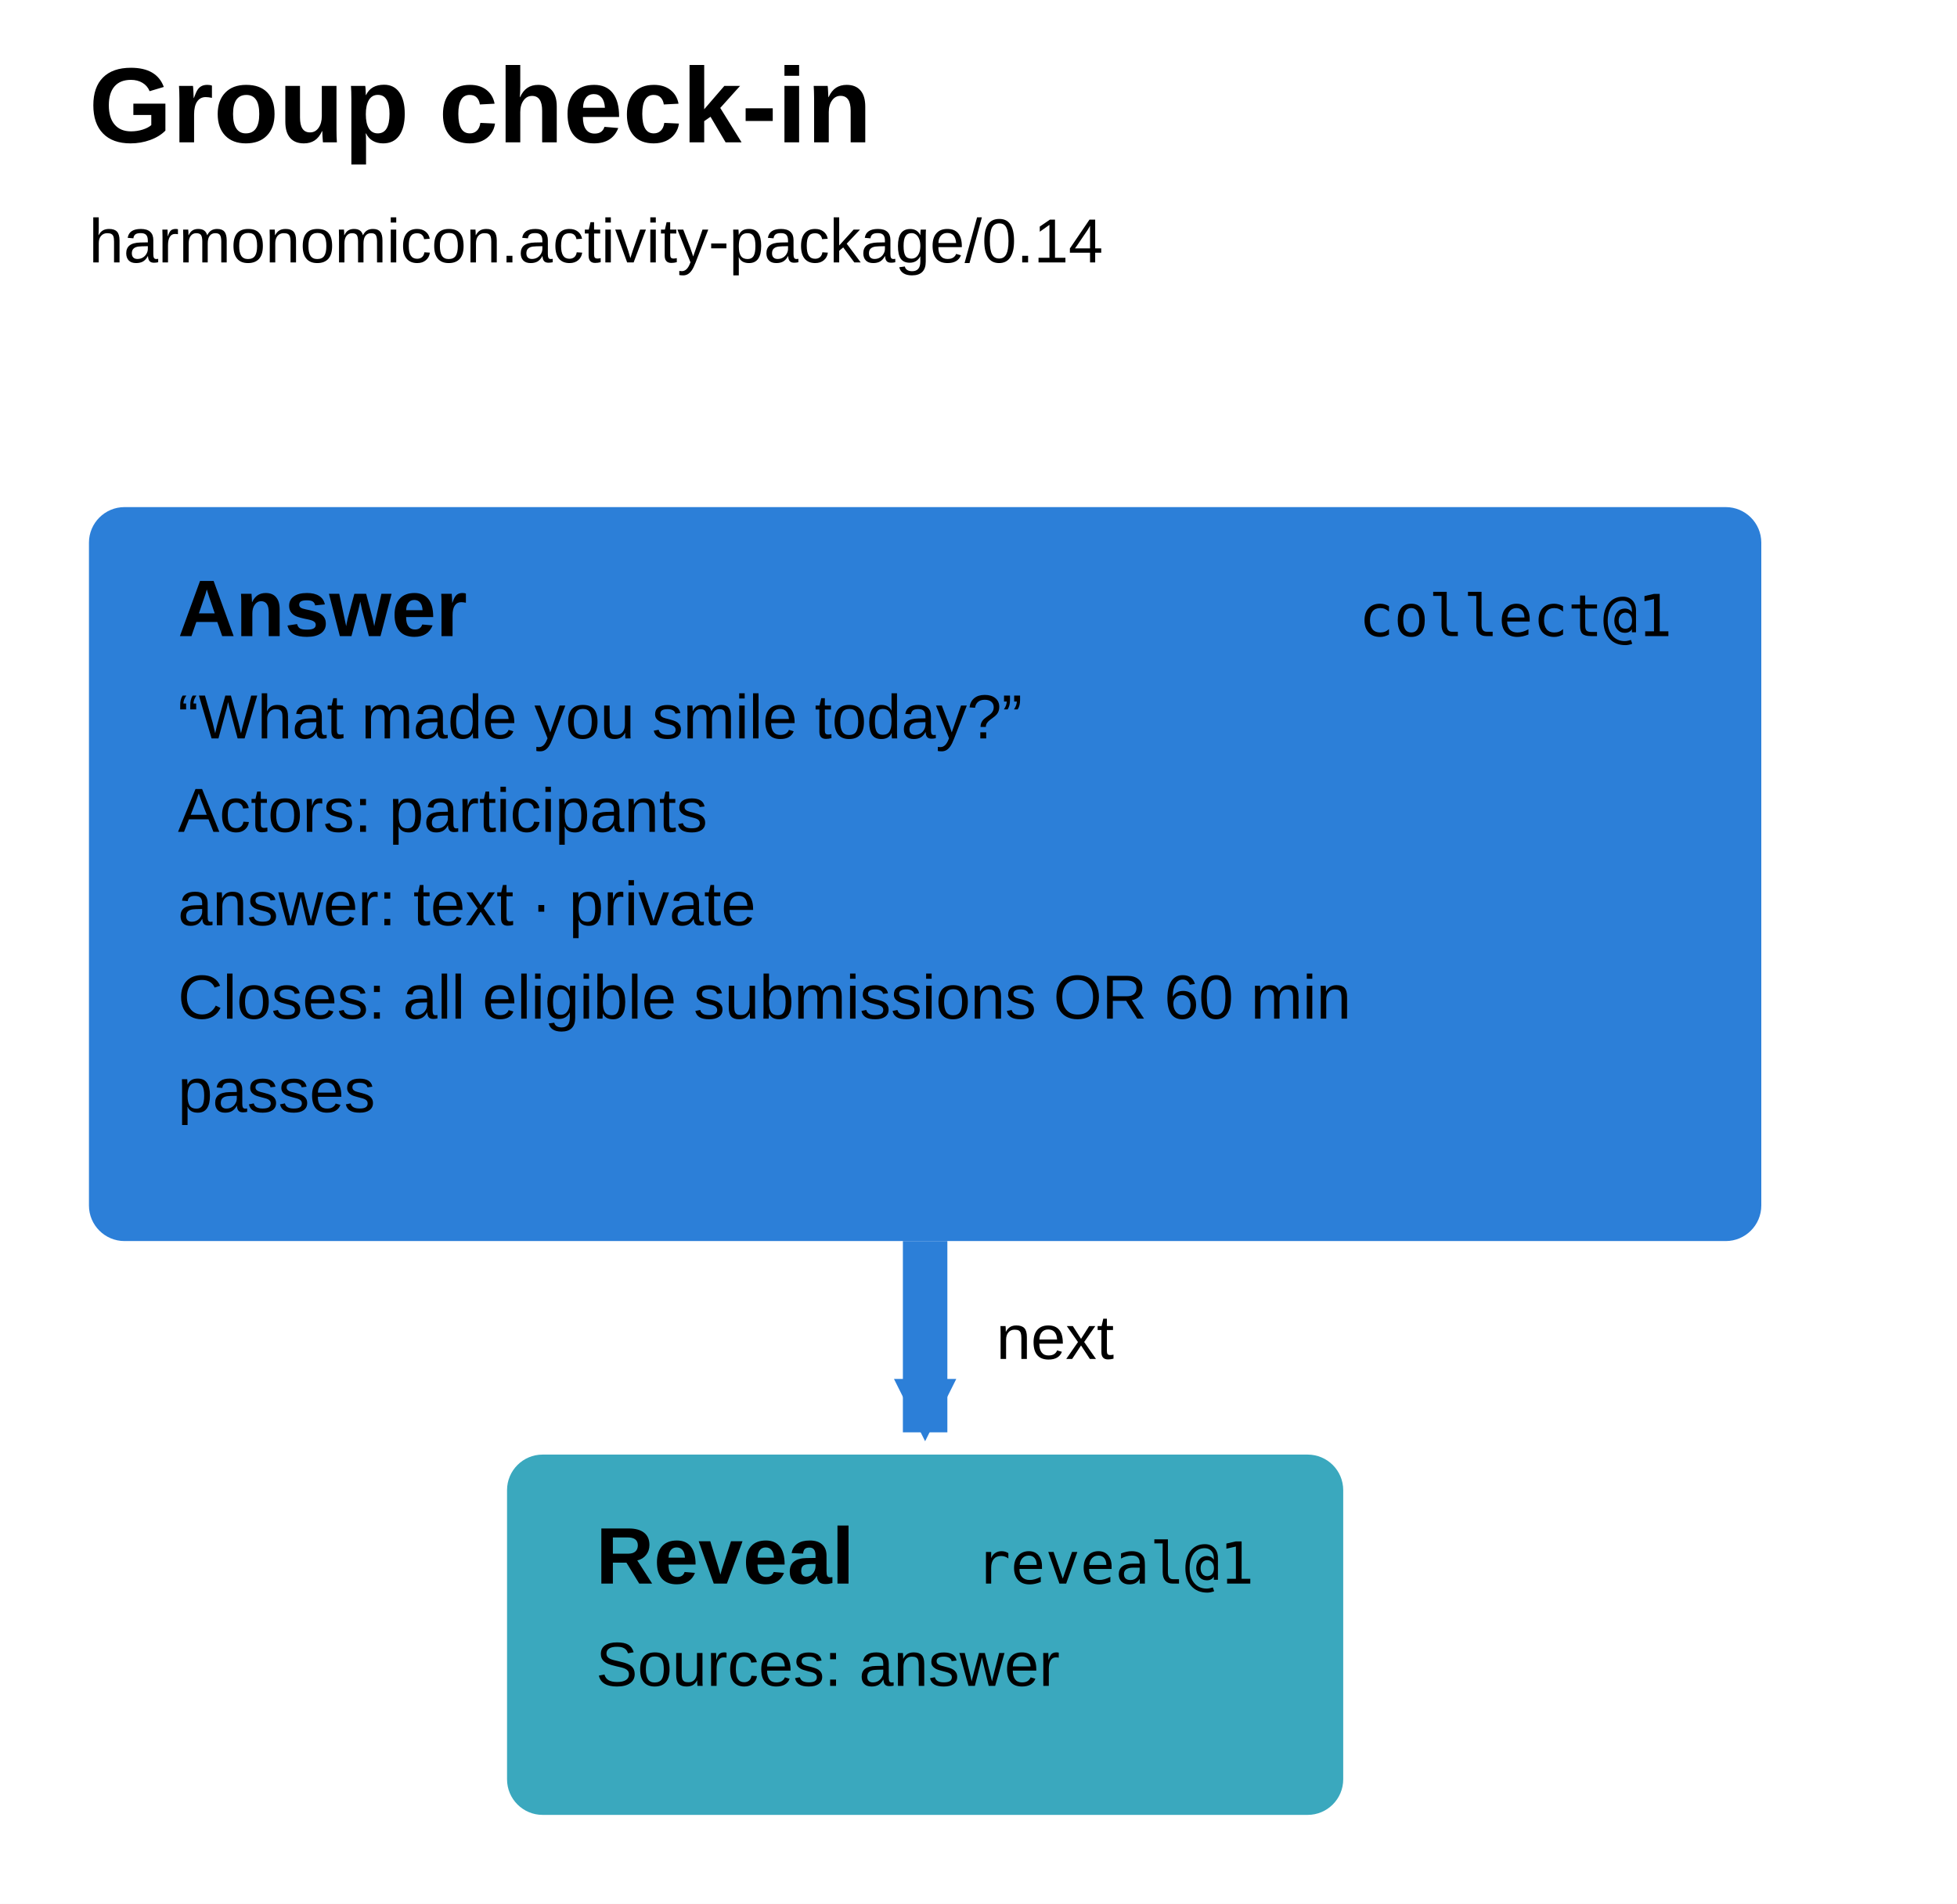
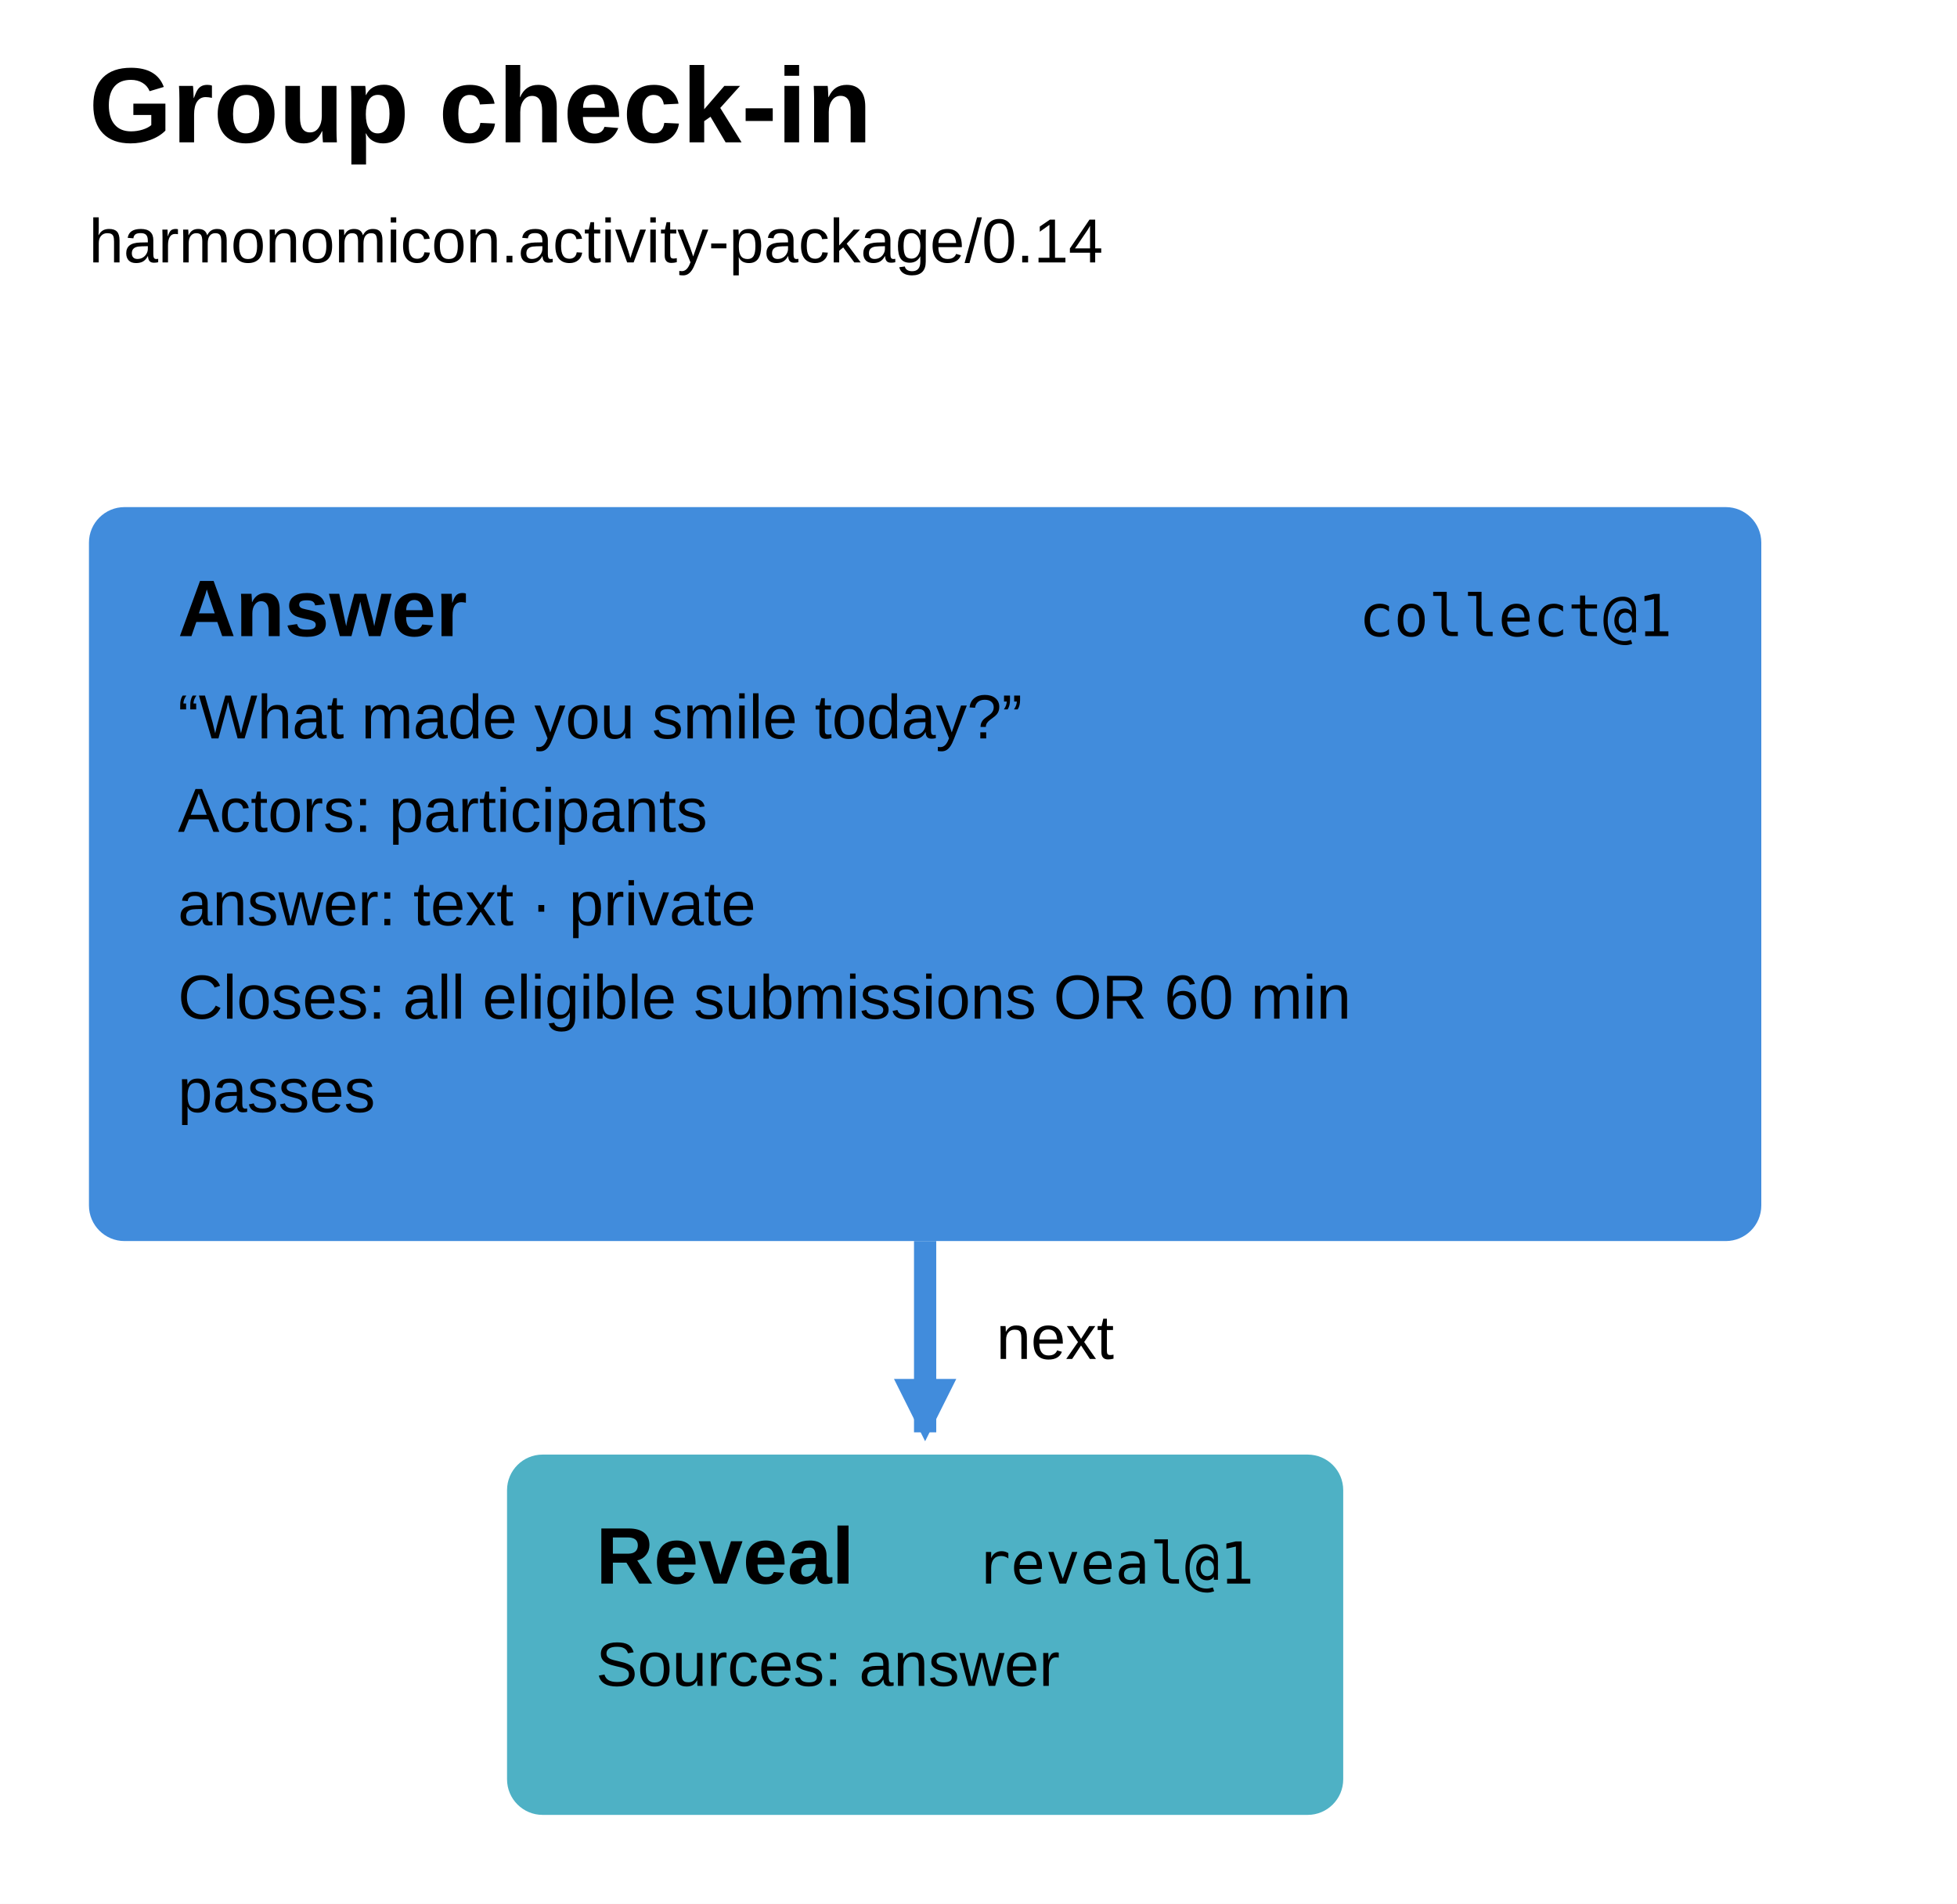
<svg xmlns="http://www.w3.org/2000/svg" width="440" height="428" viewBox="0 0 440 428" aria-label="Group check-in runbook" style="font-family:Arial,sans-serif;fill:black">
  <defs>
    <marker id="arrow-0" markerUnits="userSpaceOnUse" markerWidth="14" markerHeight="14" refX="12" refY="7" orient="auto">
-       <path d="M0 0L14 7L0 14Z" fill="#2c7fd8" />
+       <path d="M0 0L14 7L0 14Z" fill="#418cdc" />
    </marker>
  </defs>
  <rect width="100%" height="100%" fill="white" />
  <text x="20" y="32" font-size="24" font-weight="700">Group check-in</text>
  <text x="20" y="59" font-size="14">harmonomicon.activity-package/0.14</text>
  <g data-step="answer" tabindex="0" role="button" aria-label="answer collect@1">
-     <rect x="20" y="114" width="376" height="165" rx="8" fill="#2c7fd8" />
+     <rect x="20" y="114" width="376" height="165" rx="8" fill="#418cdc" />
    <text x="40" y="143" font-weight="700" font-size="18">Answer</text>
    <text x="376" y="143" text-anchor="end" font-family="ui-monospace, SFMono-Regular, Menlo, Consolas, monospace" font-size="13">collect@1</text>
    <text x="40" y="166" font-size="14">“What made you smile today?”</text>
    <text x="40" y="187" font-size="14">Actors: participants</text>
    <text x="40" y="208" font-size="14">answer: text · private</text>
    <text x="40" y="229" font-size="14">Closes: all eligible submissions OR 60 min</text>
    <text x="40" y="250" font-size="14">passes</text>
  </g>
  <g data-step="reveal" tabindex="0" role="button" aria-label="reveal reveal@1">
-     <rect x="114" y="327" width="188" height="81" rx="8" fill="#3aa8be" />
+     <rect x="114" y="327" width="188" height="81" rx="8" fill="#4eb1c5" />
    <text x="134" y="356" font-weight="700" font-size="18">Reveal</text>
    <text x="282" y="356" text-anchor="end" font-family="ui-monospace, SFMono-Regular, Menlo, Consolas, monospace" font-size="13">reveal@1</text>
    <text x="134" y="379" font-size="14">Sources: answer</text>
  </g>
-   <path d="M 208 279 L 208 322" fill="none" stroke="#2c7fd8" stroke-width="10" marker-end="url(#arrow-0)" />
+   <path d="M 208 279 L 208 322" fill="none" stroke="#418cdc" stroke-width="5" marker-end="url(#arrow-0)" />
  <text x="224" y="305.5" font-size="14">next</text>
</svg>
